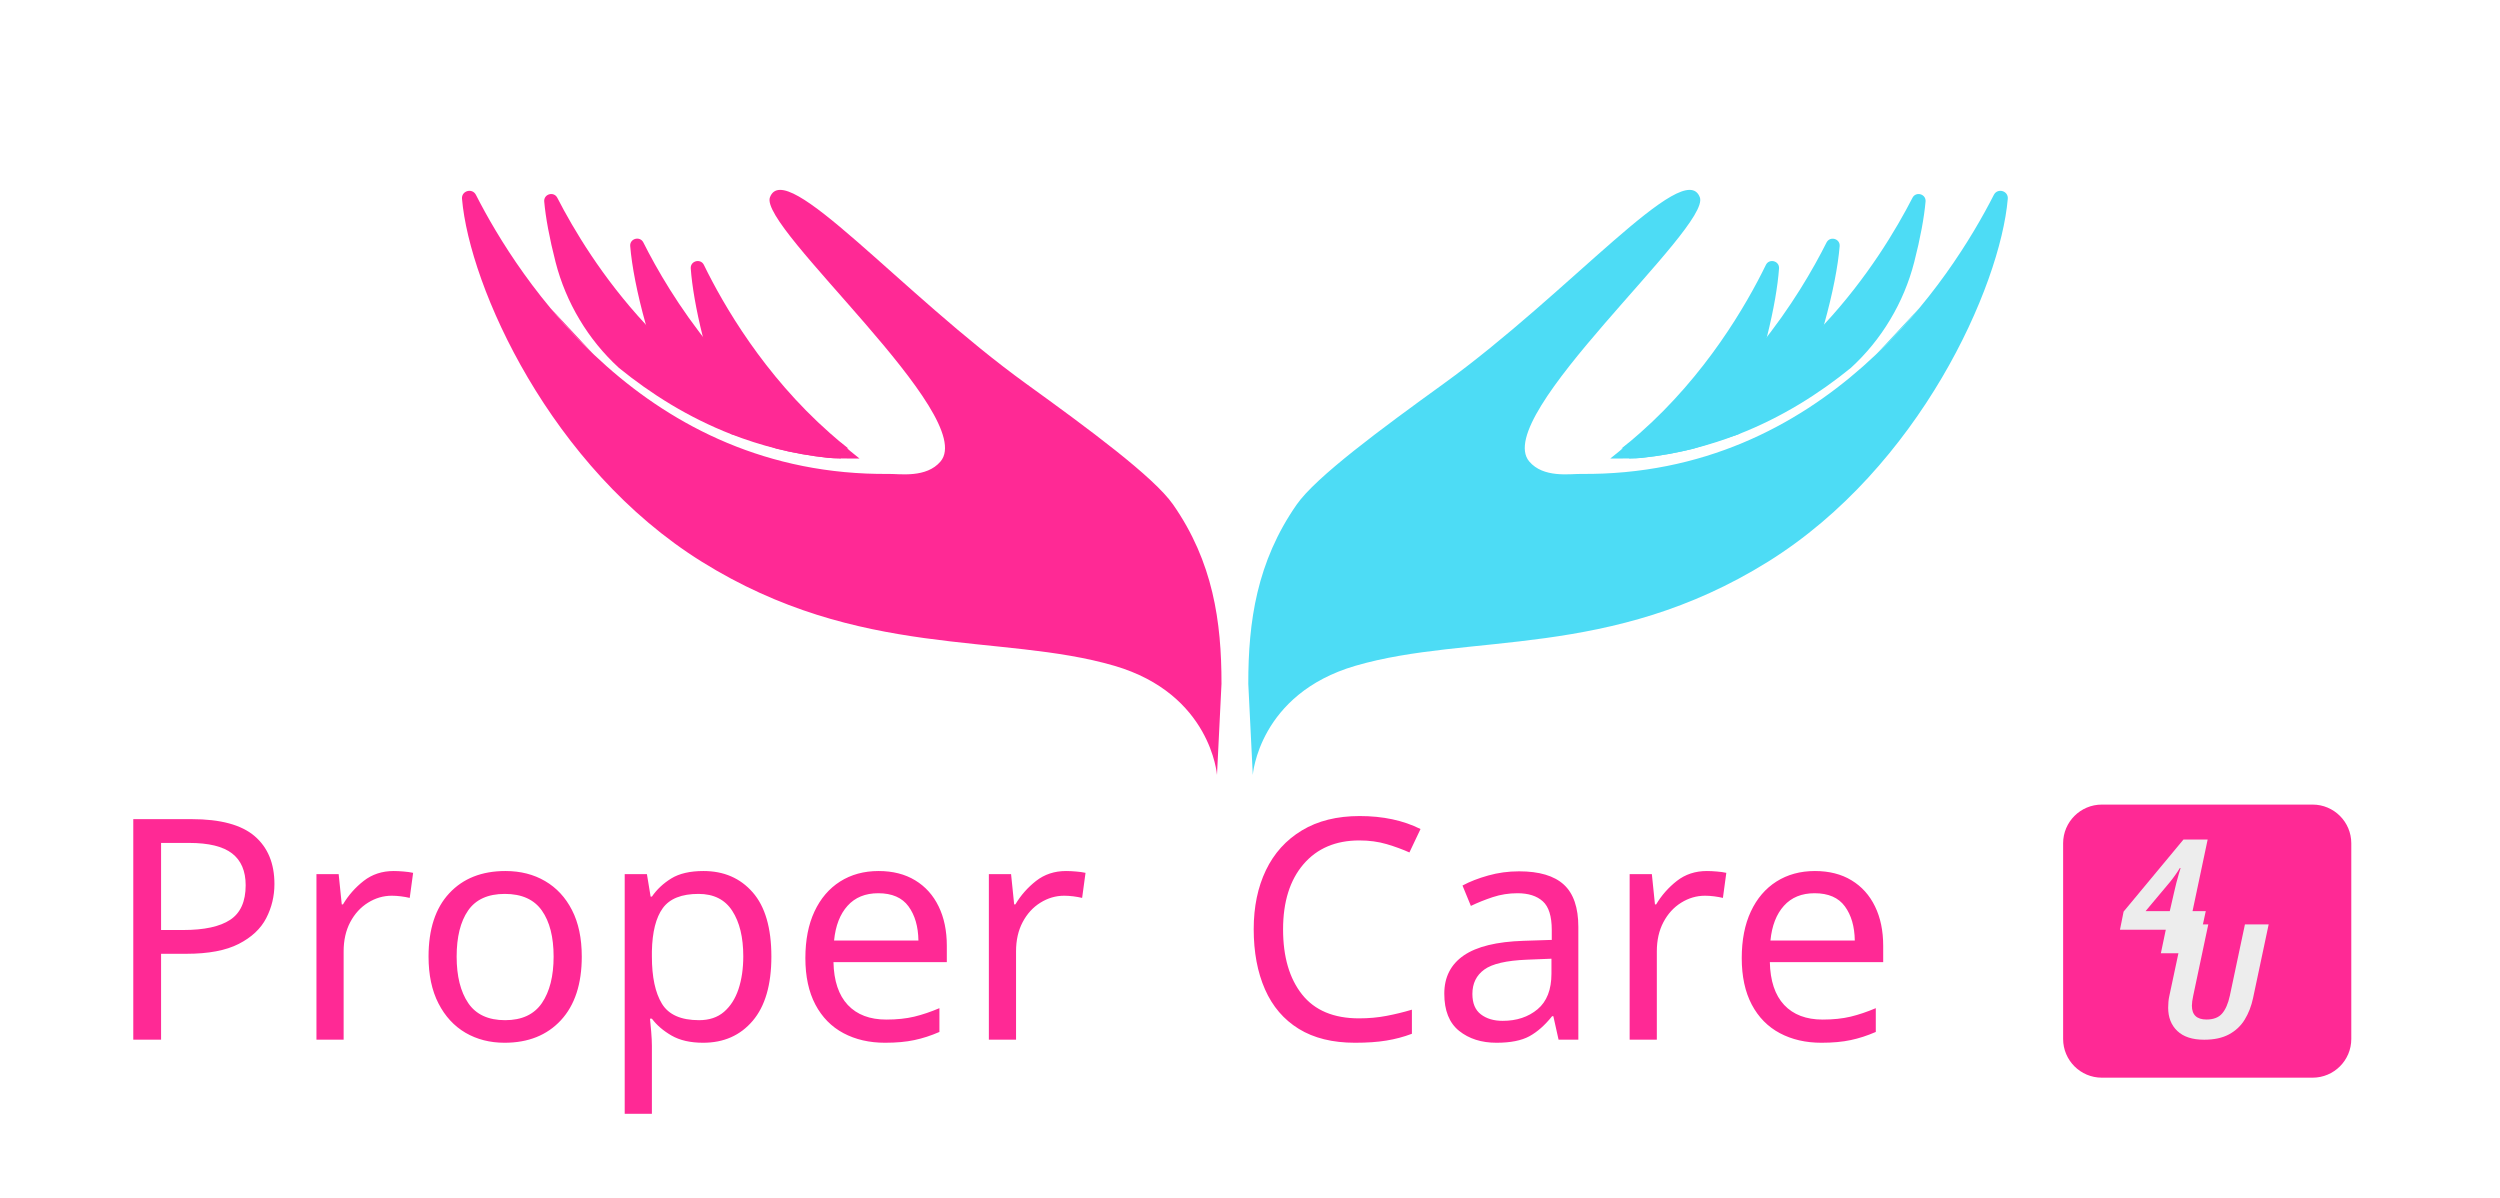
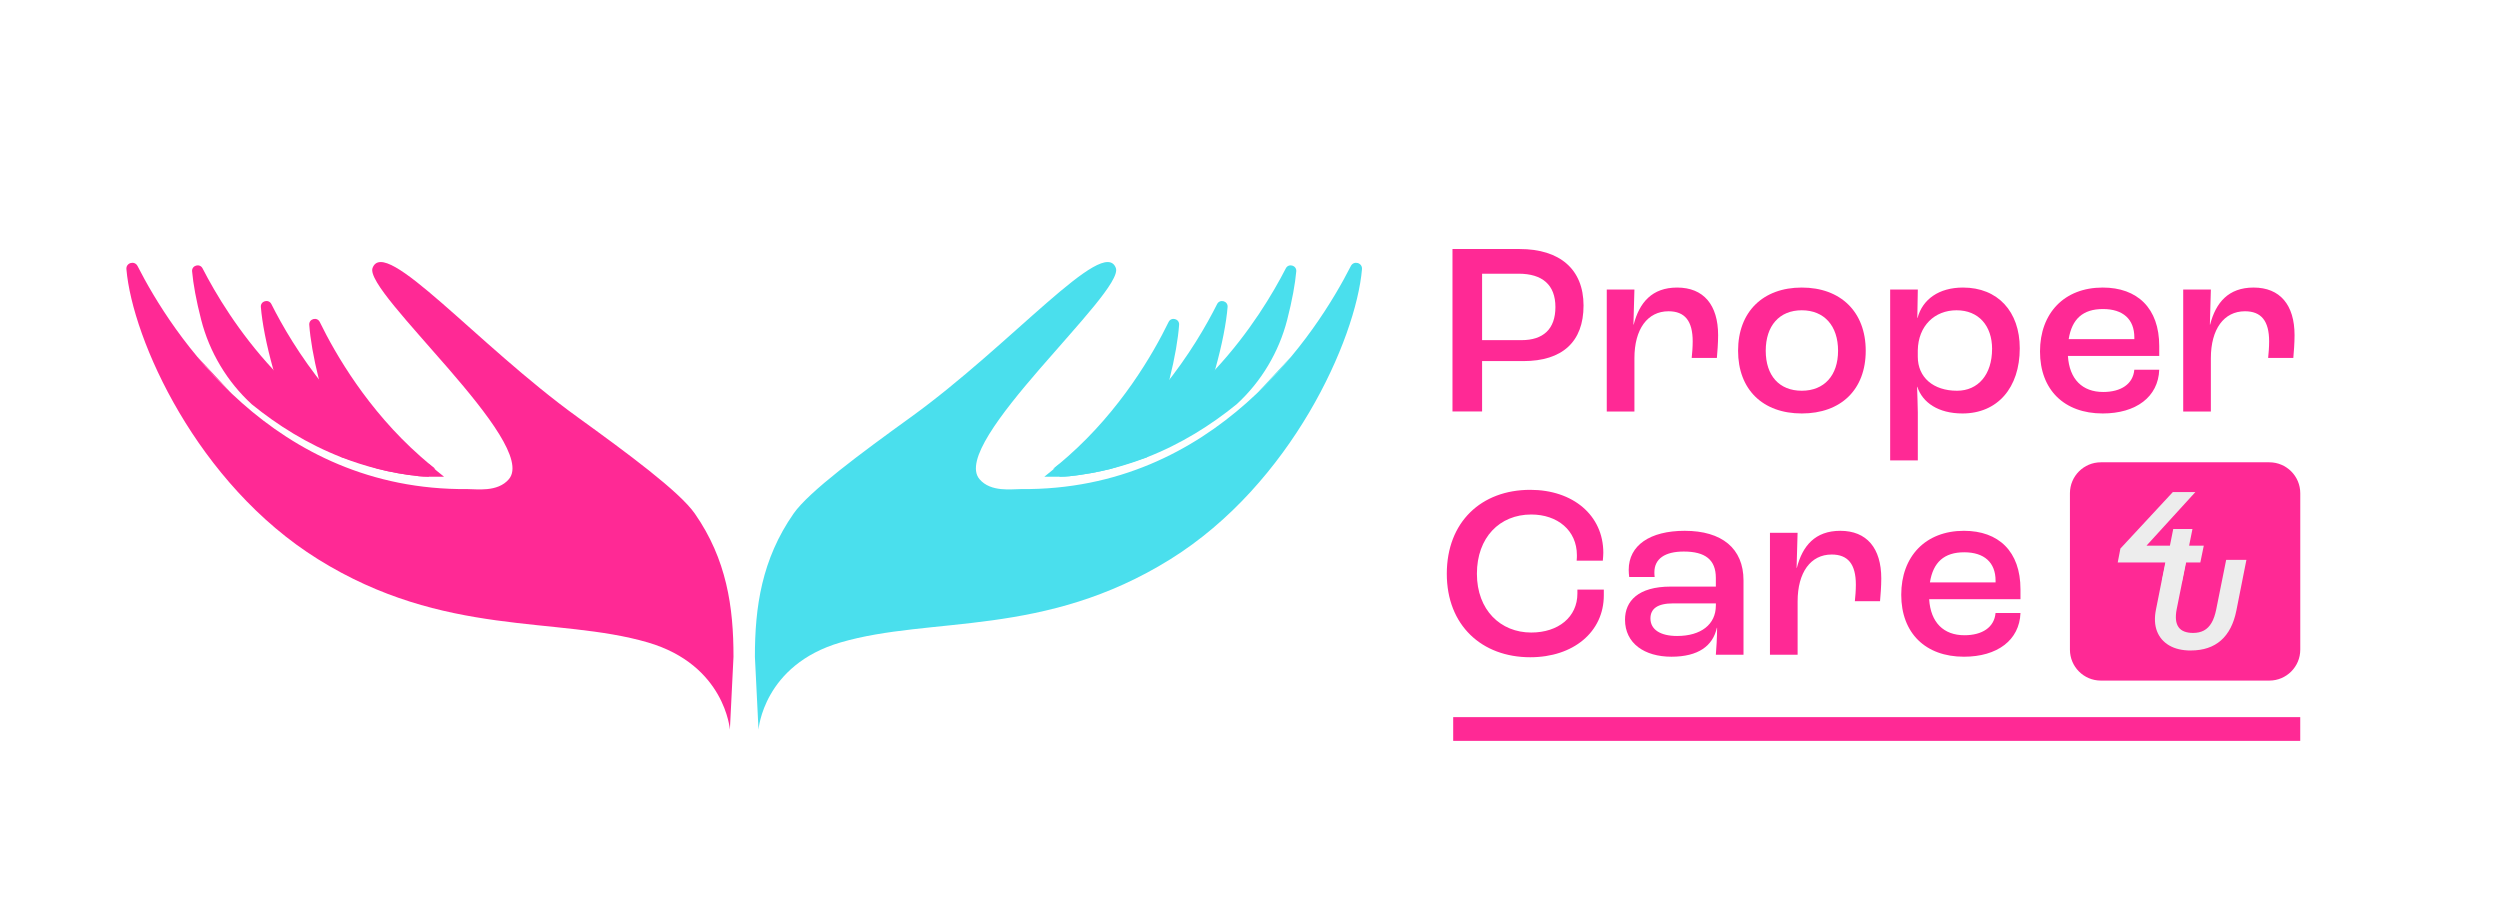
- <svg xmlns="http://www.w3.org/2000/svg" id="Layer_1" viewBox="0 0 643.72 308.45">
+ <svg xmlns="http://www.w3.org/2000/svg" id="Layer_1" viewBox="0 0 805.33 293.96">
  <defs>
-     <style>.cls-1{fill:#ededed;font-family:Montserrat-BoldItalic, Montserrat;font-size:41px;font-style:italic;font-weight:700;}.cls-2,.cls-3{fill:#ff2995;}.cls-4{fill:#4ddcf5;}.cls-3{font-family:FONTSPRINGDEMO-RocGroteskMediumRegular, 'FONTSPRING DEMO - Roc Grotesk Medium';font-size:79.53px;}</style>
+     <style>.cls-1{fill:#ededed;}.cls-2{fill:#ff2995;}.cls-3{fill:#4adfed;}</style>
  </defs>
+   <rect class="cls-2" x="666.79" y="148.92" width="74.2" height="70.32" rx="9.97" ry="9.97" />
  <g>
    <g>
      <g>
-         <path class="cls-2" d="m221.31,118.06c-1.71.02-3.3.01-4.66-.02-1.5-.02-2.7-.07-3.45-.16-4.62-.5-9.05-1.3-13.31-2.37-4.02-1.01-7.86-2.25-11.55-3.69t-.02,0c-11.11-4.33-20.76-10.43-28.96-17.1-3.98-3.65-7.39-7.84-10.13-12.44-2.75-4.59-4.84-9.57-6.18-14.8-1.59-6.18-2.56-11.53-2.92-15.59-.16-1.94,2.48-2.69,3.37-.96,4.11,8,11.53,20.55,22.79,32.65,5.94,6.39,12.96,12.66,21.13,18.04,5.69,3.77,11.92,7.1,18.76,9.77,2.07.81,4.19,1.56,6.36,2.24.39.12,1.91.29,4.05.49,1.52,1.36,3.11,2.68,4.74,3.96Z" />
-         <path class="cls-2" d="m199.89,115.51c4.25,1.08,8.69,1.88,13.31,2.37.74.08,1.95.13,3.45.16-3.71-2.05-7.19-4.29-10.48-6.67-8.68-6.26-15.96-13.48-21.93-20.61-.4-.48-.8-.95-1.18-1.43-8.33-10.22-14.03-20.17-17.41-26.91-.89-1.73-3.53-1-3.38.94.41,5.03,1.74,12.08,4.02,20.2.23.85.48,1.71.74,2.57,1.89,6.39,5.49,12.15,10.37,16.69l3.78,3.51c2.28,1.88,4.66,3.71,7.16,5.47t.02,0l11.55,3.69Z" />
-         <path class="cls-2" d="m218.43,115.47c-1.71.02-3.3.01-4.66-.02-1.5-.02-2.7-.07-3.45-.16-4.62-.5-9.05-1.3-13.31-2.37-.25-.21-.51-.42-.75-.62l-10.71-10.19c-.36-1.04-.7-2.07-1.03-3.09-1.24-3.78-2.3-7.42-3.18-10.85-.14-.5-.26-.99-.38-1.48-1.76-7.03-2.78-13.1-3.1-17.58-.13-1.94,2.52-2.64,3.38-.91,5.06,10.38,15.46,28.33,32.44,43.31,1.52,1.36,3.11,2.68,4.74,3.96Z" />
+         <path class="cls-2" d="m143.06,153.58c-1.71.02-3.3.01-4.66-.02-1.5-.02-2.7-.07-3.45-.16-4.62-.5-9.05-1.3-13.31-2.37-4.02-1.01-7.86-2.25-11.55-3.69t-.02,0c-11.11-4.33-20.76-10.43-28.96-17.1-3.98-3.65-7.39-7.84-10.13-12.44-2.75-4.59-4.84-9.57-6.18-14.8-1.59-6.18-2.56-11.53-2.92-15.59-.16-1.94,2.48-2.69,3.37-.96,4.11,8,11.53,20.55,22.79,32.65,5.94,6.39,12.96,12.66,21.13,18.04,5.69,3.77,11.92,7.1,18.76,9.77,2.07.81,4.19,1.56,6.36,2.24.39.12,1.91.29,4.05.49,1.52,1.36,3.11,2.68,4.74,3.96Z" />
+         <path class="cls-2" d="m121.65,151.03c4.25,1.08,8.69,1.88,13.31,2.37.74.08,1.95.13,3.45.16-3.71-2.05-7.19-4.29-10.48-6.67-8.68-6.26-15.96-13.48-21.93-20.61-.4-.48-.8-.95-1.18-1.43-8.33-10.22-14.03-20.17-17.41-26.91-.89-1.73-3.53-1-3.38.94.41,5.03,1.74,12.08,4.02,20.2.23.85.48,1.71.74,2.57,1.89,6.39,5.49,12.15,10.37,16.69l3.78,3.51c2.28,1.88,4.66,3.71,7.16,5.47t.02,0l11.55,3.69Z" />
+         <path class="cls-2" d="m140.19,150.98c-1.71.02-3.3.01-4.66-.02-1.5-.02-2.7-.07-3.45-.16-4.62-.5-9.05-1.3-13.31-2.37-.25-.21-.51-.42-.75-.62l-10.71-10.19c-.36-1.04-.7-2.07-1.03-3.09-1.24-3.78-2.3-7.42-3.18-10.85-.14-.5-.26-.99-.38-1.48-1.76-7.03-2.78-13.1-3.1-17.58-.13-1.94,2.52-2.64,3.38-.91,5.06,10.38,15.46,28.33,32.44,43.31,1.52,1.36,3.11,2.68,4.74,3.96Z" />
      </g>
-       <path class="cls-2" d="m313.36,199.53s-1.53-20.83-26.43-28.1c-29.28-8.55-65.62-1.51-106.22-26.79-38.99-24.27-59.81-70.84-61.75-93.45-.18-2.07,2.64-2.87,3.59-1.01,10.82,21.24,43.45,72.46,106.34,71.85,2.8-.03,9.66,1.1,13.29-3.21,9.85-11.69-46.86-60.19-43.93-68.01,3.94-10.51,33.56,24.58,66.02,48.03,16.03,11.58,32.83,23.97,37.79,31.08,10.26,14.73,12.48,30.09,12.46,46.16l-1.16,23.46Z" />
-       <path class="cls-2" d="m152.53,90.94c-3.95-3.79-7.54-7.69-10.75-11.56l10.75,11.56Z" />
+       <path class="cls-2" d="m235.12,235.05s-1.53-20.83-26.43-28.1c-29.28-8.55-65.62-1.51-106.22-26.79-38.99-24.27-59.81-70.84-61.75-93.45-.18-2.07,2.64-2.87,3.59-1.01,10.82,21.24,43.45,72.46,106.34,71.85,2.8-.03,9.66,1.1,13.29-3.21,9.85-11.69-46.86-60.19-43.93-68.01,3.94-10.51,33.56,24.58,66.02,48.03,16.03,11.58,32.83,23.97,37.79,31.08,10.26,14.73,12.48,30.09,12.46,46.16l-1.16,23.46Z" />
+       <path class="cls-2" d="m74.29,126.45c-3.95-3.79-7.54-7.69-10.75-11.56l10.75,11.56Z" />
    </g>
    <g>
      <g>
-         <path class="cls-4" d="m414.63,118.06c1.71.02,3.3.01,4.66-.02,1.5-.02,2.7-.07,3.45-.16,4.62-.5,9.05-1.3,13.31-2.37,4.02-1.01,7.86-2.25,11.55-3.69t.02,0c11.11-4.33,20.76-10.43,28.96-17.1,3.98-3.65,7.39-7.84,10.13-12.44,2.75-4.59,4.84-9.57,6.18-14.8,1.59-6.18,2.56-11.53,2.92-15.59.16-1.94-2.48-2.69-3.37-.96-4.11,8-11.53,20.55-22.79,32.65-5.94,6.39-12.96,12.66-21.13,18.04-5.69,3.77-11.92,7.1-18.76,9.77-2.07.81-4.19,1.56-6.36,2.24-.39.12-1.91.29-4.05.49-1.52,1.36-3.11,2.68-4.74,3.96Z" />
-         <path class="cls-4" d="m447.6,111.82s.01,0,.02,0c2.5-1.76,4.88-3.59,7.16-5.47l3.78-3.51c4.88-4.54,8.48-10.29,10.37-16.69.25-.87.51-1.73.74-2.57,2.28-8.13,3.61-15.18,4.02-20.2.15-1.94-2.49-2.67-3.38-.94-3.38,6.74-9.08,16.69-17.41,26.91-.39.48-.79.95-1.18,1.43-5.98,7.14-13.26,14.35-21.93,20.61-3.29,2.38-6.78,4.62-10.48,6.67,1.5-.02,2.7-.07,3.45-.16,4.62-.5,9.05-1.3,13.31-2.37l11.55-3.69Z" />
-         <path class="cls-4" d="m417.51,115.47c1.71.02,3.3.01,4.66-.02,1.5-.02,2.7-.07,3.45-.16,4.62-.5,9.05-1.3,13.31-2.37.25-.21.51-.42.75-.62l10.71-10.19c.36-1.04.7-2.07,1.03-3.09,1.24-3.78,2.3-7.42,3.18-10.85.14-.5.26-.99.38-1.48,1.76-7.03,2.78-13.1,3.1-17.58.13-1.94-2.52-2.64-3.38-.91-5.06,10.38-15.46,28.33-32.44,43.31-1.52,1.36-3.11,2.68-4.74,3.96Z" />
+         <path class="cls-3" d="m336.39,153.58c1.71.02,3.3.01,4.66-.02,1.5-.02,2.7-.07,3.45-.16,4.62-.5,9.05-1.3,13.31-2.37,4.02-1.01,7.86-2.25,11.55-3.69t.02,0c11.11-4.33,20.76-10.43,28.96-17.1,3.98-3.65,7.39-7.84,10.13-12.44,2.75-4.59,4.84-9.57,6.18-14.8,1.59-6.18,2.56-11.53,2.92-15.59.16-1.94-2.48-2.69-3.37-.96-4.11,8-11.53,20.55-22.79,32.65-5.94,6.39-12.96,12.66-21.13,18.04-5.69,3.77-11.92,7.1-18.76,9.77-2.07.81-4.19,1.56-6.36,2.24-.39.12-1.91.29-4.05.49-1.52,1.36-3.11,2.68-4.74,3.96Z" />
+         <path class="cls-3" d="m369.36,147.33s.01,0,.02,0c2.5-1.76,4.88-3.59,7.16-5.47l3.78-3.51c4.88-4.54,8.48-10.29,10.37-16.69.25-.87.51-1.73.74-2.57,2.28-8.13,3.61-15.18,4.02-20.2.15-1.94-2.49-2.67-3.38-.94-3.38,6.74-9.08,16.69-17.41,26.91-.39.48-.79.95-1.18,1.43-5.98,7.14-13.26,14.35-21.93,20.61-3.29,2.38-6.78,4.62-10.48,6.67,1.5-.02,2.7-.07,3.45-.16,4.62-.5,9.05-1.3,13.31-2.37l11.55-3.69Z" />
+         <path class="cls-3" d="m339.26,150.98c1.71.02,3.3.01,4.66-.02,1.5-.02,2.7-.07,3.45-.16,4.62-.5,9.05-1.3,13.31-2.37.25-.21.51-.42.75-.62l10.71-10.19c.36-1.04.7-2.07,1.03-3.09,1.24-3.78,2.3-7.42,3.18-10.85.14-.5.26-.99.38-1.48,1.76-7.03,2.78-13.1,3.1-17.58.13-1.94-2.52-2.64-3.38-.91-5.06,10.38-15.46,28.33-32.44,43.31-1.52,1.36-3.11,2.68-4.74,3.96Z" />
      </g>
-       <path class="cls-4" d="m322.58,199.53s1.53-20.83,26.43-28.1c29.28-8.55,65.62-1.51,106.22-26.79,38.99-24.27,59.81-70.84,61.75-93.45.18-2.07-2.64-2.87-3.59-1.01-10.82,21.24-43.45,72.46-106.34,71.85-2.8-.03-9.66,1.1-13.29-3.21-9.85-11.69,46.86-60.19,43.93-68.01-3.94-10.51-33.56,24.58-66.02,48.03-16.03,11.58-32.83,23.97-37.79,31.08-10.26,14.73-12.48,30.09-12.46,46.16l1.16,23.46Z" />
-       <path class="cls-4" d="m494.16,79.37c-3.21,3.87-6.8,7.78-10.75,11.56l10.75-11.56Z" />
+       <path class="cls-3" d="m244.34,235.05s1.53-20.83,26.43-28.1c29.28-8.55,65.62-1.51,106.22-26.79,38.99-24.27,59.81-70.84,61.75-93.45.18-2.07-2.64-2.87-3.59-1.01-10.82,21.24-43.45,72.46-106.34,71.85-2.8-.03-9.66,1.1-13.29-3.21-9.85-11.69,46.86-60.19,43.93-68.01-3.94-10.51-33.56,24.58-66.02,48.03-16.03,11.58-32.83,23.97-37.79,31.08-10.26,14.73-12.48,30.09-12.46,46.16l1.16,23.46Z" />
+       <path class="cls-3" d="m415.92,114.89c-3.21,3.87-6.8,7.78-10.75,11.56l10.75-11.56Z" />
    </g>
  </g>
-   <text class="cls-3" transform="translate(26.6 267.7)">
-     <tspan x="0" y="0">Proper</tspan>
-   </text>
-   <text class="cls-3" transform="translate(317.97 267.7)">
-     <tspan x="0" y="0">Care</tspan>
-   </text>
  <g>
-     <rect class="cls-2" x="531.23" y="207.17" width="74.2" height="70.32" rx="9.97" ry="9.97" />
-     <g>
-       <text class="cls-1" transform="translate(555.45 267.31)">
-         <tspan x="0" y="0">U</tspan>
-       </text>
-       <text class="cls-1" transform="translate(546.35 245.46)">
-         <tspan x="0" y="0">4</tspan>
-       </text>
-     </g>
+     <path class="cls-2" d="m467.88,80.22h21.63c12.96,0,20.6,6.52,20.6,18.21s-6.84,17.89-19.4,17.89h-13.28v16.22h-9.54v-52.33Zm22.27,29.35c6.92,0,10.9-3.5,10.9-10.66s-4.21-10.74-11.85-10.74h-11.77v21.39h12.72Z" />
+     <path class="cls-2" d="m517.59,93.27h8.91l-.32,11.29h.08c1.83-7.08,5.89-11.93,14-11.93,8.51,0,13.2,5.57,13.2,15.35,0,2.46-.24,5.65-.4,7.32h-8.11c.16-1.51.32-3.5.32-5.33,0-6.6-2.54-9.7-7.79-9.7-6.76,0-10.98,5.73-10.98,15.11v17.18h-8.91v-39.29Z" />
+     <path class="cls-2" d="m559.89,112.99c0-12.57,8.03-20.36,20.52-20.36s20.6,7.79,20.6,20.36-8.03,20.2-20.6,20.2-20.52-7.71-20.52-20.2Zm32.21,0c0-8.03-4.45-13.04-11.69-13.04s-11.61,5.01-11.61,13.04,4.37,12.88,11.61,12.88,11.69-4.93,11.69-12.88Z" />
+     <path class="cls-2" d="m608.88,93.27h8.91l-.16,9.14h.08c1.59-5.96,6.84-9.78,14.63-9.78,11.21,0,18.29,7.71,18.29,19.56,0,12.72-7.16,21-18.45,21-7.79,0-12.88-3.5-14.55-8.59h-.08c.08,2.62.24,6.68.24,8.27v15.43h-8.91v-55.03Zm32.84,19.17c0-7.55-4.37-12.49-11.45-12.49s-12.33,5.01-12.49,12.88v2.07c0,6.68,5.01,10.97,12.64,10.97,6.84,0,11.29-5.25,11.29-13.44Z" />
+     <path class="cls-2" d="m695.57,114.66h-29.43c.48,7.55,4.69,11.61,11.37,11.61,5.72,0,9.62-2.54,10.02-7.16h8.03c-.32,8.75-7.48,14.08-18.21,14.08-12.41,0-20.2-7.63-20.2-19.96s7.79-20.6,20.2-20.6c11.13,0,18.21,6.6,18.21,18.85v3.18Zm-8.03-5.96c0-5.88-3.66-9.15-10.1-9.15s-10.02,3.18-11.05,9.7h21.15v-.56Z" />
+     <path class="cls-2" d="m703.28,93.27h8.91l-.32,11.29h.08c1.83-7.08,5.89-11.93,14-11.93,8.51,0,13.2,5.57,13.2,15.35,0,2.46-.24,5.65-.4,7.32h-8.11c.16-1.51.32-3.5.32-5.33,0-6.6-2.54-9.7-7.79-9.7-6.76,0-10.98,5.73-10.98,15.11v17.18h-8.91v-39.29Z" />
  </g>
+   <g>
+     <path class="cls-2" d="m466.06,184.83c0-16.7,11.13-27.04,26.88-27.04,13.76,0,23.54,8.19,23.54,20.28,0,.56-.08,1.59-.16,2.54h-8.43c.08-.72.08-1.35.08-1.75,0-8.03-6.28-13.12-14.71-13.12-10.18,0-17.5,7.39-17.5,19.09s7.63,18.93,17.5,18.93c8.75,0,14.87-5.01,14.87-12.56v-1.27h8.51v1.83c0,11.85-9.86,19.96-23.7,19.96-15.59,0-26.88-10.26-26.88-26.88Z" />
+     <path class="cls-2" d="m523.47,199.62c0-5.96,4.21-10.66,14.71-10.66h14.55v-2.78c0-5.88-3.42-8.51-10.34-8.51-6.04,0-9.46,2.31-9.46,6.68,0,.24,0,.88.08,1.51h-8.19c-.08-.56-.16-1.59-.16-2.3,0-7.88,6.84-12.57,18.05-12.57,11.93,0,18.93,5.65,18.93,15.98v23.94h-8.91c.16-1.91.4-5.49.4-8.67h-.08c-1.27,5.81-5.96,9.31-14.63,9.31s-14.95-4.29-14.95-11.93Zm29.27-4.53v-.72h-13.76c-5.09,0-7.32,1.75-7.32,4.85,0,3.58,3.18,5.65,8.59,5.65,7.71,0,12.48-3.74,12.48-9.78Z" />
+     <path class="cls-2" d="m570.15,171.63h8.91l-.32,11.29h.08c1.83-7.08,5.88-11.93,14-11.93,8.51,0,13.2,5.57,13.2,15.35,0,2.46-.24,5.65-.4,7.32h-8.11c.16-1.51.32-3.5.32-5.33,0-6.6-2.54-9.7-7.79-9.7-6.76,0-10.97,5.73-10.97,15.11v17.18h-8.91v-39.29Z" />
+     <path class="cls-2" d="m650.87,193.02h-29.43c.48,7.55,4.69,11.61,11.37,11.61,5.72,0,9.62-2.54,10.02-7.16h8.03c-.32,8.75-7.48,14.08-18.21,14.08-12.41,0-20.2-7.63-20.2-19.96s7.79-20.6,20.2-20.6c11.13,0,18.21,6.6,18.21,18.85v3.18Zm-8.03-5.96c0-5.88-3.66-9.15-10.1-9.15s-10.02,3.18-11.05,9.7h21.15v-.56Z" />
+   </g>
+   <g>
+     <path class="cls-1" d="m705.73,209.55c-2.79,0-5.11-.55-6.97-1.64-1.86-1.09-3.16-2.62-3.92-4.57-.75-1.95-.87-4.26-.35-6.91l3.2-16.07h6.68l-3.2,15.95c-.25,1.29-.31,2.41-.21,3.36s.39,1.75.84,2.38c.45.63,1.07,1.09,1.87,1.39.79.3,1.72.45,2.79.45,1.34,0,2.5-.26,3.48-.78.98-.52,1.8-1.34,2.46-2.46.66-1.12,1.16-2.57,1.52-4.35l3.2-15.95h6.52l-3.24,16.36c-.85,4.24-2.5,7.43-4.96,9.59s-5.7,3.24-9.72,3.24Z" />
+     <path class="cls-1" d="m682.19,181.18l.86-4.47,16.89-18.2h7.26l-16.6,18.2-3.36-.94h22.67l-1.11,5.41h-26.61Zm14.23,6.03l1.23-6.03,1.35-5.41,1.07-5.37h6.19l-3.36,16.81h-6.48Z" />
+   </g>
+   <rect class="cls-2" x="468.12" y="231.01" width="272.86" height="7.65" />
</svg>
